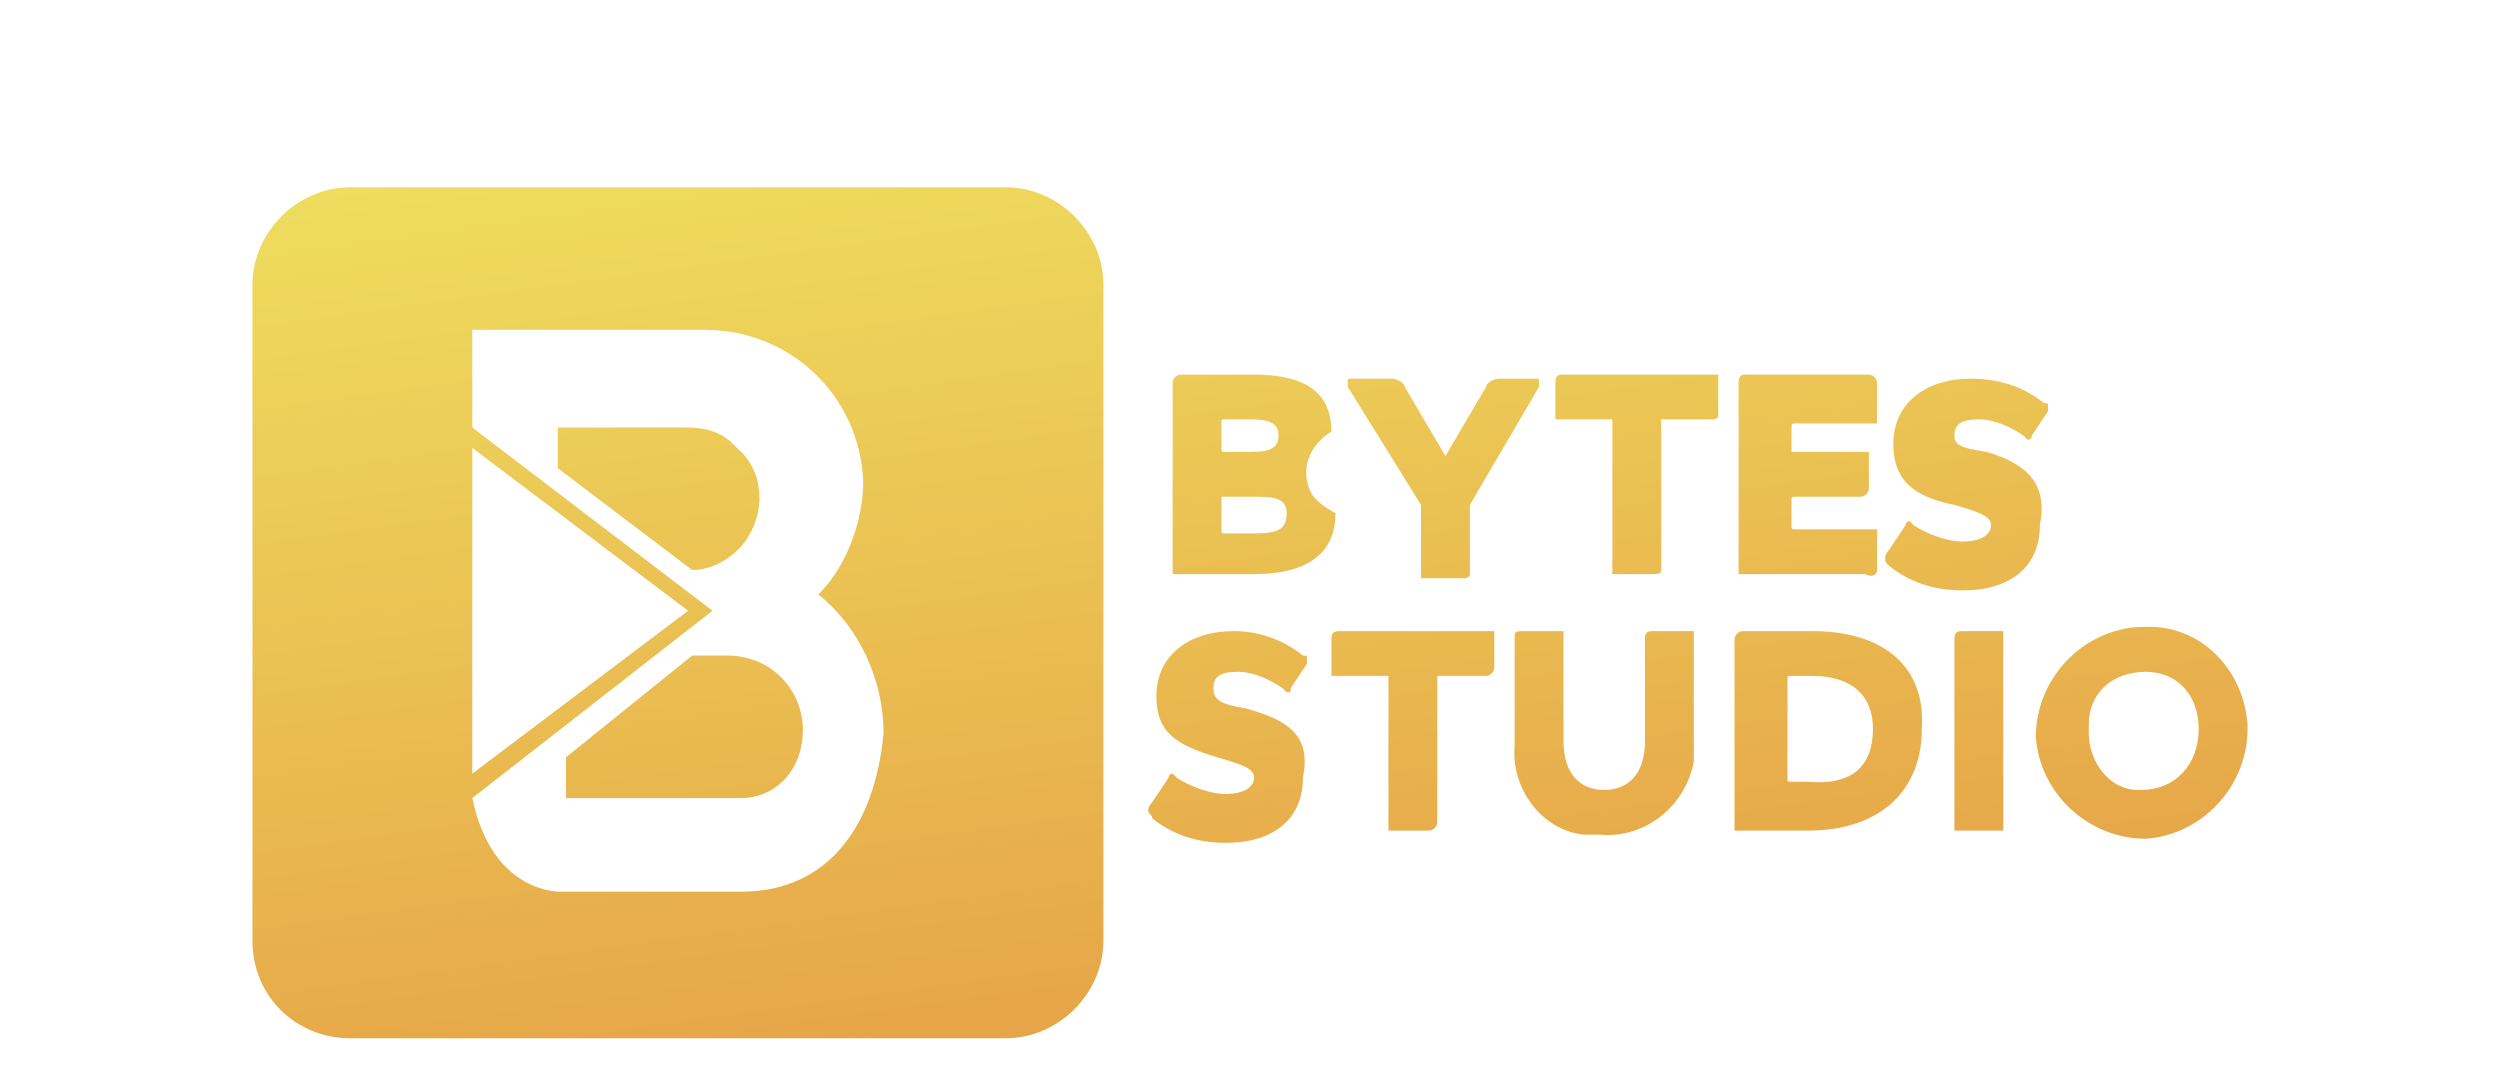
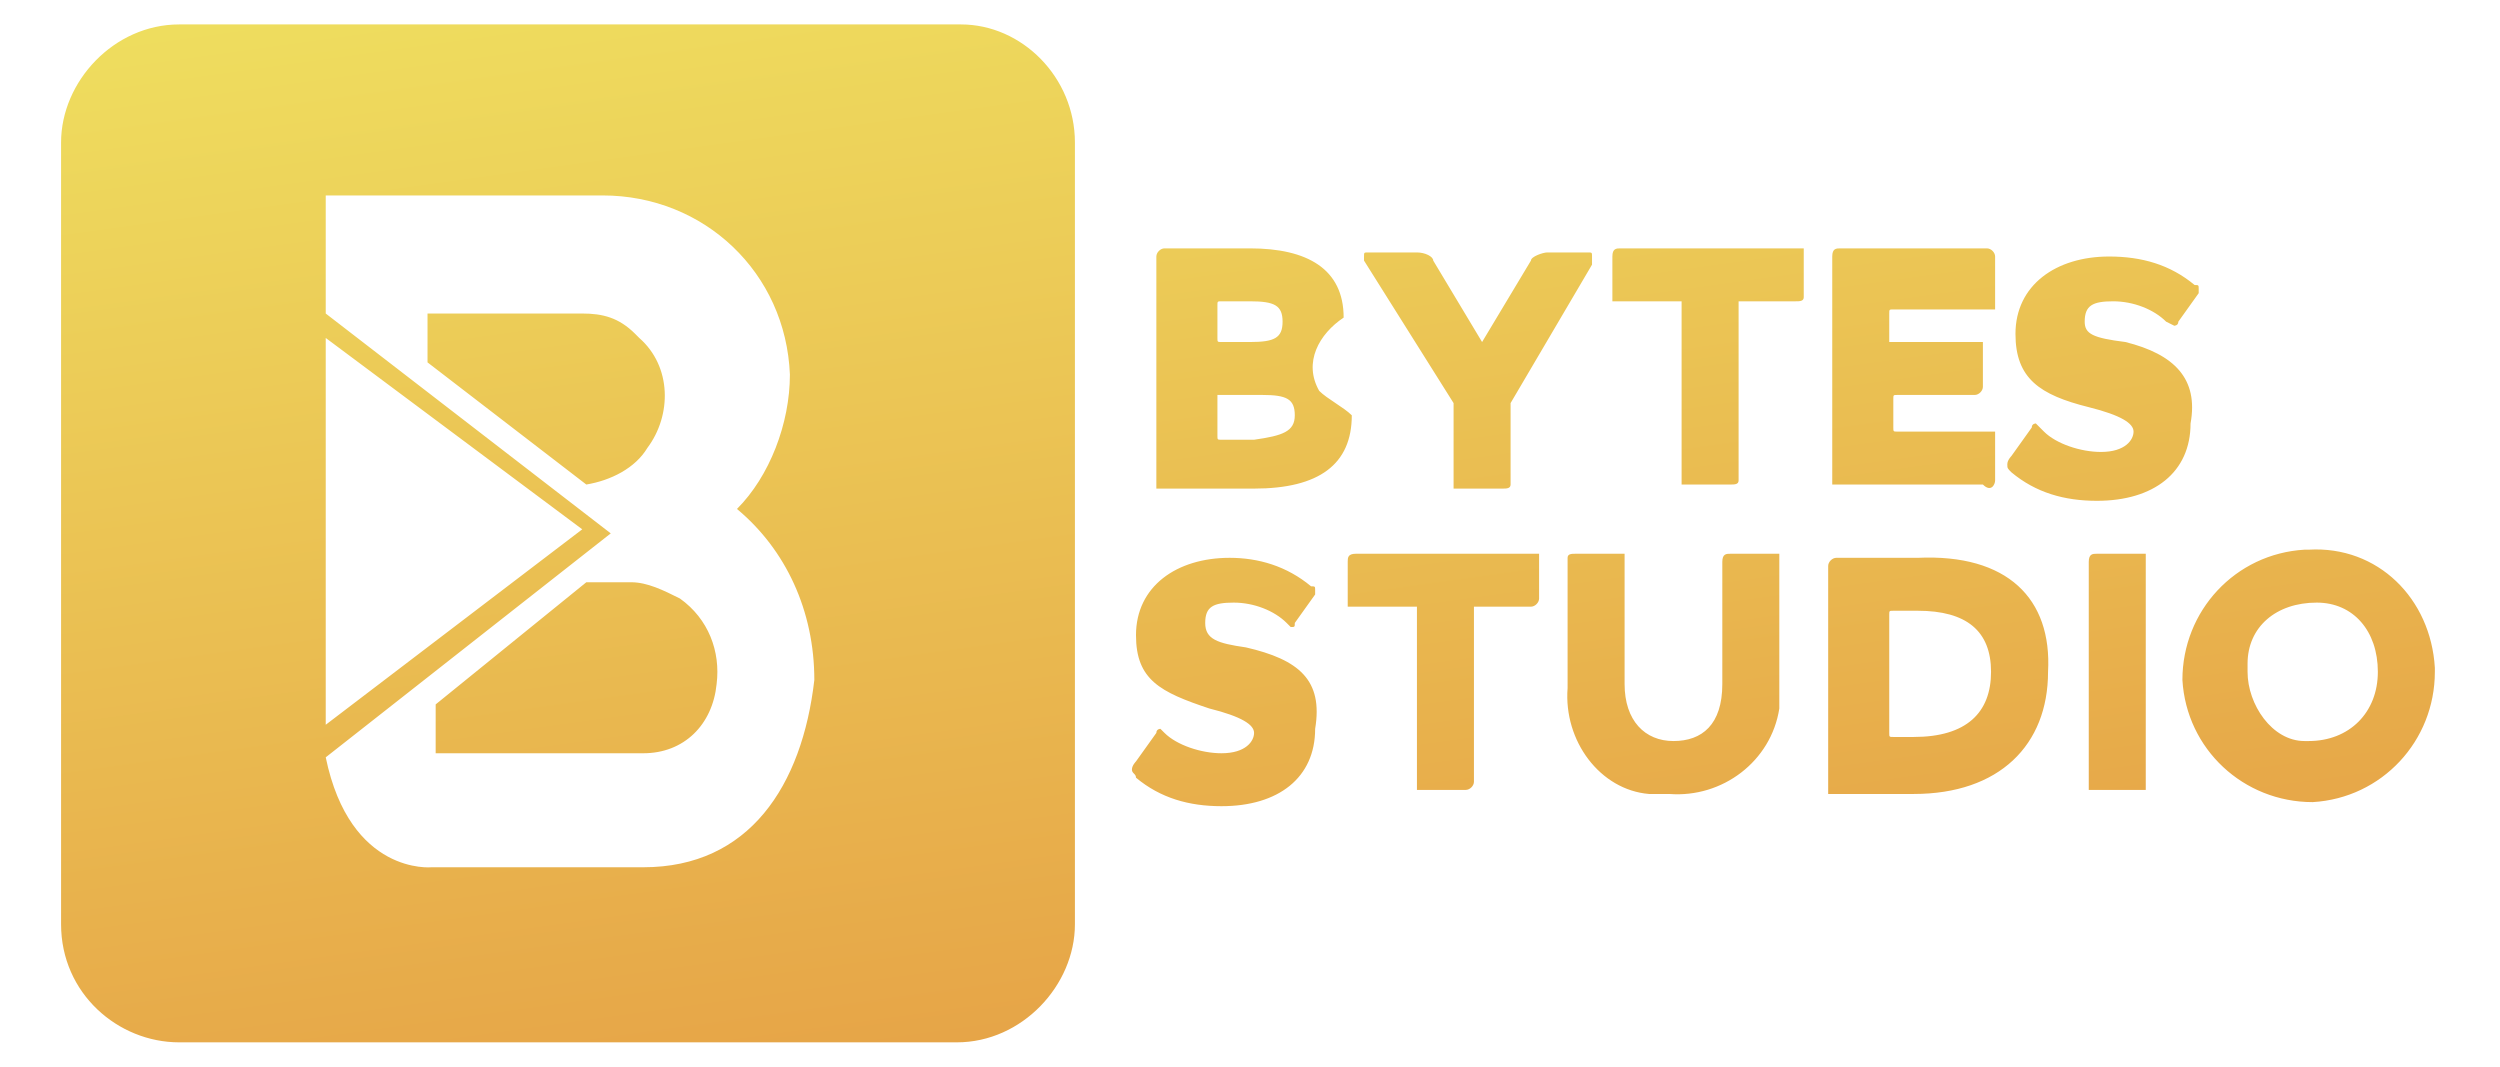
<svg xmlns="http://www.w3.org/2000/svg" version="1.1" id="piezas" x="0px" y="0px" viewBox="0 0 61.4 26.2" style="enable-background:new 0 0 61.4 26.2;" xml:space="preserve">
  <style type="text/css">
	.st0{fill:url(#Bytes_sutudio_1_);}
</style>
-   <linearGradient id="Bytes_sutudio_1_" gradientUnits="userSpaceOnUse" x1="-1979.911" y1="-182.692" x2="-1979.552" y2="-181.606" gradientTransform="matrix(61.42 0 0 26.16 121622.68 4781.02)">
+   <linearGradient id="Bytes_sutudio_1_" gradientUnits="userSpaceOnUse" x1="-2152.107" y1="630.197" x2="-2151.679" y2="628.905" gradientTransform="matrix(61.42 0 0 -26.16 132196.172 16483.26)">
    <stop offset="0" style="stop-color:#EFE160" />
    <stop offset="1" style="stop-color:#E49541" />
  </linearGradient>
-   <path id="Bytes_sutudio" class="st0" d="M30.6,17.4c-0.6-0.1-0.8-0.2-0.8-0.5c0-0.3,0.2-0.4,0.6-0.4c0.4,0,0.8,0.2,1.1,0.4  c0,0,0.1,0.1,0.1,0.1c0.1,0,0.1,0,0.1-0.1l0.4-0.6c0,0,0-0.1,0-0.1c0-0.1,0-0.1-0.1-0.1c-0.5-0.4-1.1-0.6-1.7-0.6  c-1.1,0-1.9,0.6-1.9,1.6c0,0.9,0.5,1.2,1.5,1.5c0.7,0.2,0.9,0.3,0.9,0.5s-0.2,0.4-0.7,0.4c-0.4,0-0.9-0.2-1.2-0.4  c0,0-0.1-0.1-0.1-0.1c0,0-0.1,0-0.1,0.1l-0.4,0.6c0,0-0.1,0.1-0.1,0.2c0,0.1,0.1,0.1,0.1,0.2c0.5,0.4,1.1,0.6,1.8,0.6  c1.2,0,1.9-0.6,1.9-1.6C32.2,18.1,31.7,17.7,30.6,17.4z M46.1,14V13h-2C44,13,44,13,44,12.9v-0.6c0-0.1,0-0.1,0.1-0.1h1.6  c0.1,0,0.2-0.1,0.2-0.2v-0.9H44v-0.6c0-0.1,0-0.1,0.1-0.1h2v-1c0-0.1-0.1-0.2-0.2-0.2c0,0,0,0,0,0h-3c-0.1,0-0.2,0-0.2,0.2v4.7h3.1  C46,14.2,46.1,14.1,46.1,14C46.1,14,46.1,14,46.1,14C46.1,14,46.1,14,46.1,14z M37.4,15.5c-0.1,0-0.2,0-0.2,0.1c0,0,0,0,0,0.1v2.6  c-0.1,1.1,0.7,2.1,1.7,2.2c0.1,0,0.3,0,0.4,0c1.1,0.1,2.1-0.7,2.3-1.8c0,0,0,0,0,0c0-0.1,0-0.3,0-0.4v-2.8h-1c-0.1,0-0.2,0-0.2,0.2  v2.5c0,0.8-0.4,1.2-1,1.2s-1-0.4-1-1.2v-2.7L37.4,15.5z M39.6,14.1h1c0.1,0,0.2,0,0.2-0.1c0,0,0,0,0-0.1v-3.6H42  c0.1,0,0.2,0,0.2-0.1c0,0,0,0,0,0v-1h-3.8c-0.1,0-0.2,0-0.2,0.2v0.9h1.4V14.1z M27.1,7v16.1c0,1.3-1.1,2.4-2.4,2.4H8.6  c-1.3,0-2.4-1-2.4-2.4V7c0-1.3,1.1-2.4,2.4-2.4h16.1C26,4.6,27.1,5.7,27.1,7L27.1,7z M11.6,19l5.3-4l-5.3-4V19z M20.1,14.6  L20.1,14.6c0.7-0.7,1.1-1.8,1.1-2.8c-0.1-2.1-1.8-3.7-3.9-3.7h-5.7v2.4l5.9,4.5l-5.9,4.6c0.5,2.4,2.2,2.3,2.2,2.3h4.4  c2.2,0,3.3-1.7,3.5-3.9C21.7,16.7,21.1,15.4,20.1,14.6L20.1,14.6z M34.9,12.4v1.8h1c0.1,0,0.2,0,0.2-0.1c0,0,0,0,0-0.1v-1.6l1.7-2.9  c0,0,0-0.1,0-0.1c0-0.1,0-0.1-0.1-0.1h-0.9c-0.1,0-0.3,0.1-0.3,0.2l-1,1.7l-1-1.7c0-0.1-0.2-0.2-0.3-0.2h-1c-0.1,0-0.1,0-0.1,0.1  c0,0,0,0.1,0,0.1L34.9,12.4z M18.9,16.4c-0.3-0.2-0.7-0.3-1-0.3h-0.9l-3.1,2.5v1h4.3c0.8,0,1.4-0.6,1.5-1.4  C19.8,17.5,19.5,16.8,18.9,16.4L18.9,16.4z M18.3,13.3c0.5-0.7,0.5-1.7-0.2-2.3c0,0,0,0-0.1-0.1c-0.3-0.3-0.7-0.4-1.1-0.4h-3.2v1  L17,14C17.5,14,18,13.7,18.3,13.3L18.3,13.3z M47.2,17.9c0,1.5-1,2.5-2.8,2.5h-1.8v-4.7c0-0.1,0.1-0.2,0.2-0.2h1.7  C46.3,15.5,47.3,16.4,47.2,17.9L47.2,17.9z M46,17.9c0-0.8-0.5-1.3-1.5-1.3H44c-0.1,0-0.1,0-0.1,0.1v2.4c0,0.1,0,0.1,0.1,0.1h0.4  C45.5,19.3,46,18.8,46,17.9z M48,15.7v4.7h1.2v-4.9h-1C48.1,15.5,48,15.5,48,15.7C48,15.7,48,15.7,48,15.7L48,15.7z M48.8,11.1  C48.1,11,48,10.9,48,10.7c0-0.3,0.2-0.4,0.6-0.4c0.4,0,0.8,0.2,1.1,0.4c0,0,0.1,0.1,0.1,0.1c0,0,0.1,0,0.1-0.1l0.4-0.6  c0,0,0-0.1,0-0.1c0-0.1,0-0.1-0.1-0.1c-0.5-0.4-1.1-0.6-1.8-0.6c-1.1,0-1.9,0.6-1.9,1.6c0,0.9,0.5,1.3,1.5,1.5  c0.7,0.2,0.9,0.3,0.9,0.5c0,0.2-0.2,0.4-0.7,0.4c-0.4,0-0.9-0.2-1.2-0.4c0,0-0.1-0.1-0.1-0.1c0,0-0.1,0-0.1,0.1l-0.4,0.6  c0,0-0.1,0.1-0.1,0.2c0,0.1,0,0.1,0.1,0.2c0.5,0.4,1.1,0.6,1.8,0.6c1.2,0,1.9-0.6,1.9-1.6C50.3,11.9,49.8,11.4,48.8,11.1L48.8,11.1z   M55.2,17.9c0,1.4-1.1,2.6-2.5,2.7c-1.4,0-2.6-1.1-2.7-2.5c0-1.4,1.1-2.6,2.5-2.7h0.1c1.4-0.1,2.5,1,2.6,2.4c0,0,0,0,0,0V17.9  L55.2,17.9z M54,17.9c0-0.8-0.5-1.4-1.3-1.4s-1.4,0.5-1.4,1.3v0.2c0,0.7,0.5,1.4,1.2,1.4c0,0,0,0,0,0h0.1C53.4,19.4,54,18.8,54,17.9  L54,17.9L54,17.9z M32.8,12.6c0,1-0.7,1.5-2,1.5h-2V9.4c0-0.1,0.1-0.2,0.2-0.2h1.8c1.2,0,1.9,0.4,1.9,1.4c-0.5,0.3-0.8,0.9-0.5,1.5  C32.3,12.3,32.6,12.5,32.8,12.6z M30,11c0,0.1,0,0.1,0.1,0.1h0.6c0.5,0,0.7-0.1,0.7-0.4s-0.2-0.4-0.7-0.4h-0.6c-0.1,0-0.1,0-0.1,0.1  L30,11z M31.6,12.6c0-0.3-0.2-0.4-0.7-0.4H30V13c0,0.1,0,0.1,0.1,0.1h0.7C31.4,13.1,31.6,13,31.6,12.6L31.6,12.6z M32.7,15.7v0.9  h1.4v3.8h1c0.1,0,0.2-0.1,0.2-0.2v-3.6h1.2c0.1,0,0.2-0.1,0.2-0.2v-0.9h-3.8C32.7,15.5,32.7,15.6,32.7,15.7L32.7,15.7z" />
+   <path id="Bytes_sutudio" class="st0" d="M30.6,15.9c-0.7-0.1-1-0.2-1-0.6c0-0.4,0.2-0.5,0.7-0.5c0.5,0,1,0.2,1.3,0.5l0.1,0.1  c0.1,0,0.1,0,0.1-0.1l0.5-0.7v-0.1c0-0.1,0-0.1-0.1-0.1c-0.6-0.5-1.3-0.7-2-0.7c-1.3,0-2.3,0.7-2.3,1.9c0,1.1,0.6,1.4,1.8,1.8  c0.8,0.2,1.1,0.4,1.1,0.6c0,0.2-0.2,0.5-0.8,0.5c-0.5,0-1.1-0.2-1.4-0.5l-0.1-0.1c0,0-0.1,0-0.1,0.1l-0.5,0.7c0,0-0.1,0.1-0.1,0.2  s0.1,0.1,0.1,0.2c0.6,0.5,1.3,0.7,2.1,0.7c1.4,0,2.3-0.7,2.3-1.9C32.5,16.7,31.9,16.2,30.6,15.9z M49,11.8v-1.2h-2.4  c-0.1,0-0.1,0-0.1-0.1V9.8c0-0.1,0-0.1,0.1-0.1h1.9c0.1,0,0.2-0.1,0.2-0.2V8.4h-2.3V7.7c0-0.1,0-0.1,0.1-0.1H49V6.3  c0-0.1-0.1-0.2-0.2-0.2l0,0h-3.6c-0.1,0-0.2,0-0.2,0.2v5.6h3.7C48.9,12.1,49,11.9,49,11.8L49,11.8L49,11.8z M38.7,13.6  c-0.1,0-0.2,0-0.2,0.1c0,0,0,0,0,0.1v3.1c-0.1,1.3,0.8,2.5,2,2.6c0.1,0,0.4,0,0.5,0c1.3,0.1,2.5-0.8,2.7-2.1l0,0c0-0.1,0-0.4,0-0.5  v-3.3h-1.2c-0.1,0-0.2,0-0.2,0.2v3c0,1-0.5,1.4-1.2,1.4c-0.7,0-1.2-0.5-1.2-1.4v-3.2L38.7,13.6z M41.3,11.9h1.2c0.1,0,0.2,0,0.2-0.1  c0,0,0,0,0-0.1V7.4h1.4c0.1,0,0.2,0,0.2-0.1l0,0V6.1h-4.5c-0.1,0-0.2,0-0.2,0.2v1.1h1.7C41.3,7.4,41.3,11.9,41.3,11.9z M26.4,3.5  v19.2c0,1.5-1.3,2.9-2.9,2.9H4.4c-1.5,0-2.9-1.2-2.9-2.9V3.5c0-1.5,1.3-2.9,2.9-2.9h19.2C25.1,0.6,26.4,1.9,26.4,3.5L26.4,3.5z   M8,17.8l6.3-4.8L8,8.3C8,8.3,8,17.8,8,17.8z M18.1,12.5L18.1,12.5c0.8-0.8,1.3-2.1,1.3-3.3c-0.1-2.5-2.1-4.4-4.6-4.4H8v2.9l7,5.4  l-7,5.5c0.6,2.9,2.6,2.7,2.6,2.7h5.2c2.6,0,3.9-2,4.2-4.6C20,15,19.3,13.5,18.1,12.5L18.1,12.5z M35.7,9.9v2.1h1.2  c0.1,0,0.2,0,0.2-0.1c0,0,0,0,0-0.1V9.9l2-3.4V6.3c0-0.1,0-0.1-0.1-0.1H38c-0.1,0-0.4,0.1-0.4,0.2l-1.2,2l-1.2-2  c0-0.1-0.2-0.2-0.4-0.2h-1.2c-0.1,0-0.1,0-0.1,0.1v0.1L35.7,9.9z M16.7,14.7c-0.4-0.2-0.8-0.4-1.2-0.4h-1.1l-3.7,3v1.2h5.1  c1,0,1.7-0.7,1.8-1.7C17.7,16,17.4,15.2,16.7,14.7L16.7,14.7z M15.9,11c0.6-0.8,0.6-2-0.2-2.7c0,0,0,0-0.1-0.1  c-0.4-0.4-0.8-0.5-1.3-0.5h-3.8v1.2l3.9,3C15,11.8,15.6,11.5,15.9,11L15.9,11z M50.3,16.5c0,1.8-1.2,3-3.3,3h-2.1v-5.6  c0-0.1,0.1-0.2,0.2-0.2h2C49.3,13.6,50.4,14.7,50.3,16.5L50.3,16.5z M48.9,16.5c0-1-0.6-1.5-1.8-1.5h-0.6c-0.1,0-0.1,0-0.1,0.1v2.9  c0,0.1,0,0.1,0.1,0.1H47C48.3,18.1,48.9,17.5,48.9,16.5z M51.3,13.8v5.6h1.4v-5.8h-1.2C51.4,13.6,51.3,13.6,51.3,13.8L51.3,13.8  L51.3,13.8z M52.2,8.4c-0.8-0.1-1-0.2-1-0.5c0-0.4,0.2-0.5,0.7-0.5c0.5,0,1,0.2,1.3,0.5L53.4,8c0,0,0.1,0,0.1-0.1L54,7.2V7.1  c0-0.1,0-0.1-0.1-0.1c-0.6-0.5-1.3-0.7-2.1-0.7c-1.3,0-2.3,0.7-2.3,1.9c0,1.1,0.6,1.5,1.8,1.8c0.8,0.2,1.1,0.4,1.1,0.6  c0,0.2-0.2,0.5-0.8,0.5c-0.5,0-1.1-0.2-1.4-0.5L50,10.4c0,0-0.1,0-0.1,0.1l-0.5,0.7c0,0-0.1,0.1-0.1,0.2c0,0.1,0,0.1,0.1,0.2  c0.6,0.5,1.3,0.7,2.1,0.7c1.4,0,2.3-0.7,2.3-1.9C54,9.3,53.4,8.7,52.2,8.4L52.2,8.4z M59.8,16.5c0,1.7-1.3,3.1-3,3.2  c-1.7,0-3.1-1.3-3.2-3c0-1.7,1.3-3.1,3-3.2h0.1c1.7-0.1,3,1.2,3.1,2.9l0,0L59.8,16.5L59.8,16.5z M58.4,16.5c0-1-0.6-1.7-1.5-1.7  c-1,0-1.7,0.6-1.7,1.5v0.2c0,0.8,0.6,1.7,1.4,1.7l0,0h0.1C57.7,18.2,58.4,17.5,58.4,16.5L58.4,16.5L58.4,16.5z M33.2,10.2  c0,1.2-0.8,1.8-2.4,1.8h-2.4V6.3c0-0.1,0.1-0.2,0.2-0.2h2.1c1.4,0,2.3,0.5,2.3,1.7c-0.6,0.4-1,1.1-0.6,1.8C32.6,9.8,33,10,33.2,10.2  z M29.9,8.3c0,0.1,0,0.1,0.1,0.1h0.7c0.6,0,0.8-0.1,0.8-0.5s-0.2-0.5-0.8-0.5H30c-0.1,0-0.1,0-0.1,0.1V8.3z M31.8,10.2  c0-0.4-0.2-0.5-0.8-0.5h-1.1v1c0,0.1,0,0.1,0.1,0.1h0.8C31.5,10.7,31.8,10.6,31.8,10.2L31.8,10.2z M33.1,13.8v1.1h1.7v4.5h1.2  c0.1,0,0.2-0.1,0.2-0.2v-4.3h1.4c0.1,0,0.2-0.1,0.2-0.2v-1.1h-4.5C33.1,13.6,33.1,13.7,33.1,13.8L33.1,13.8z" />
</svg>
